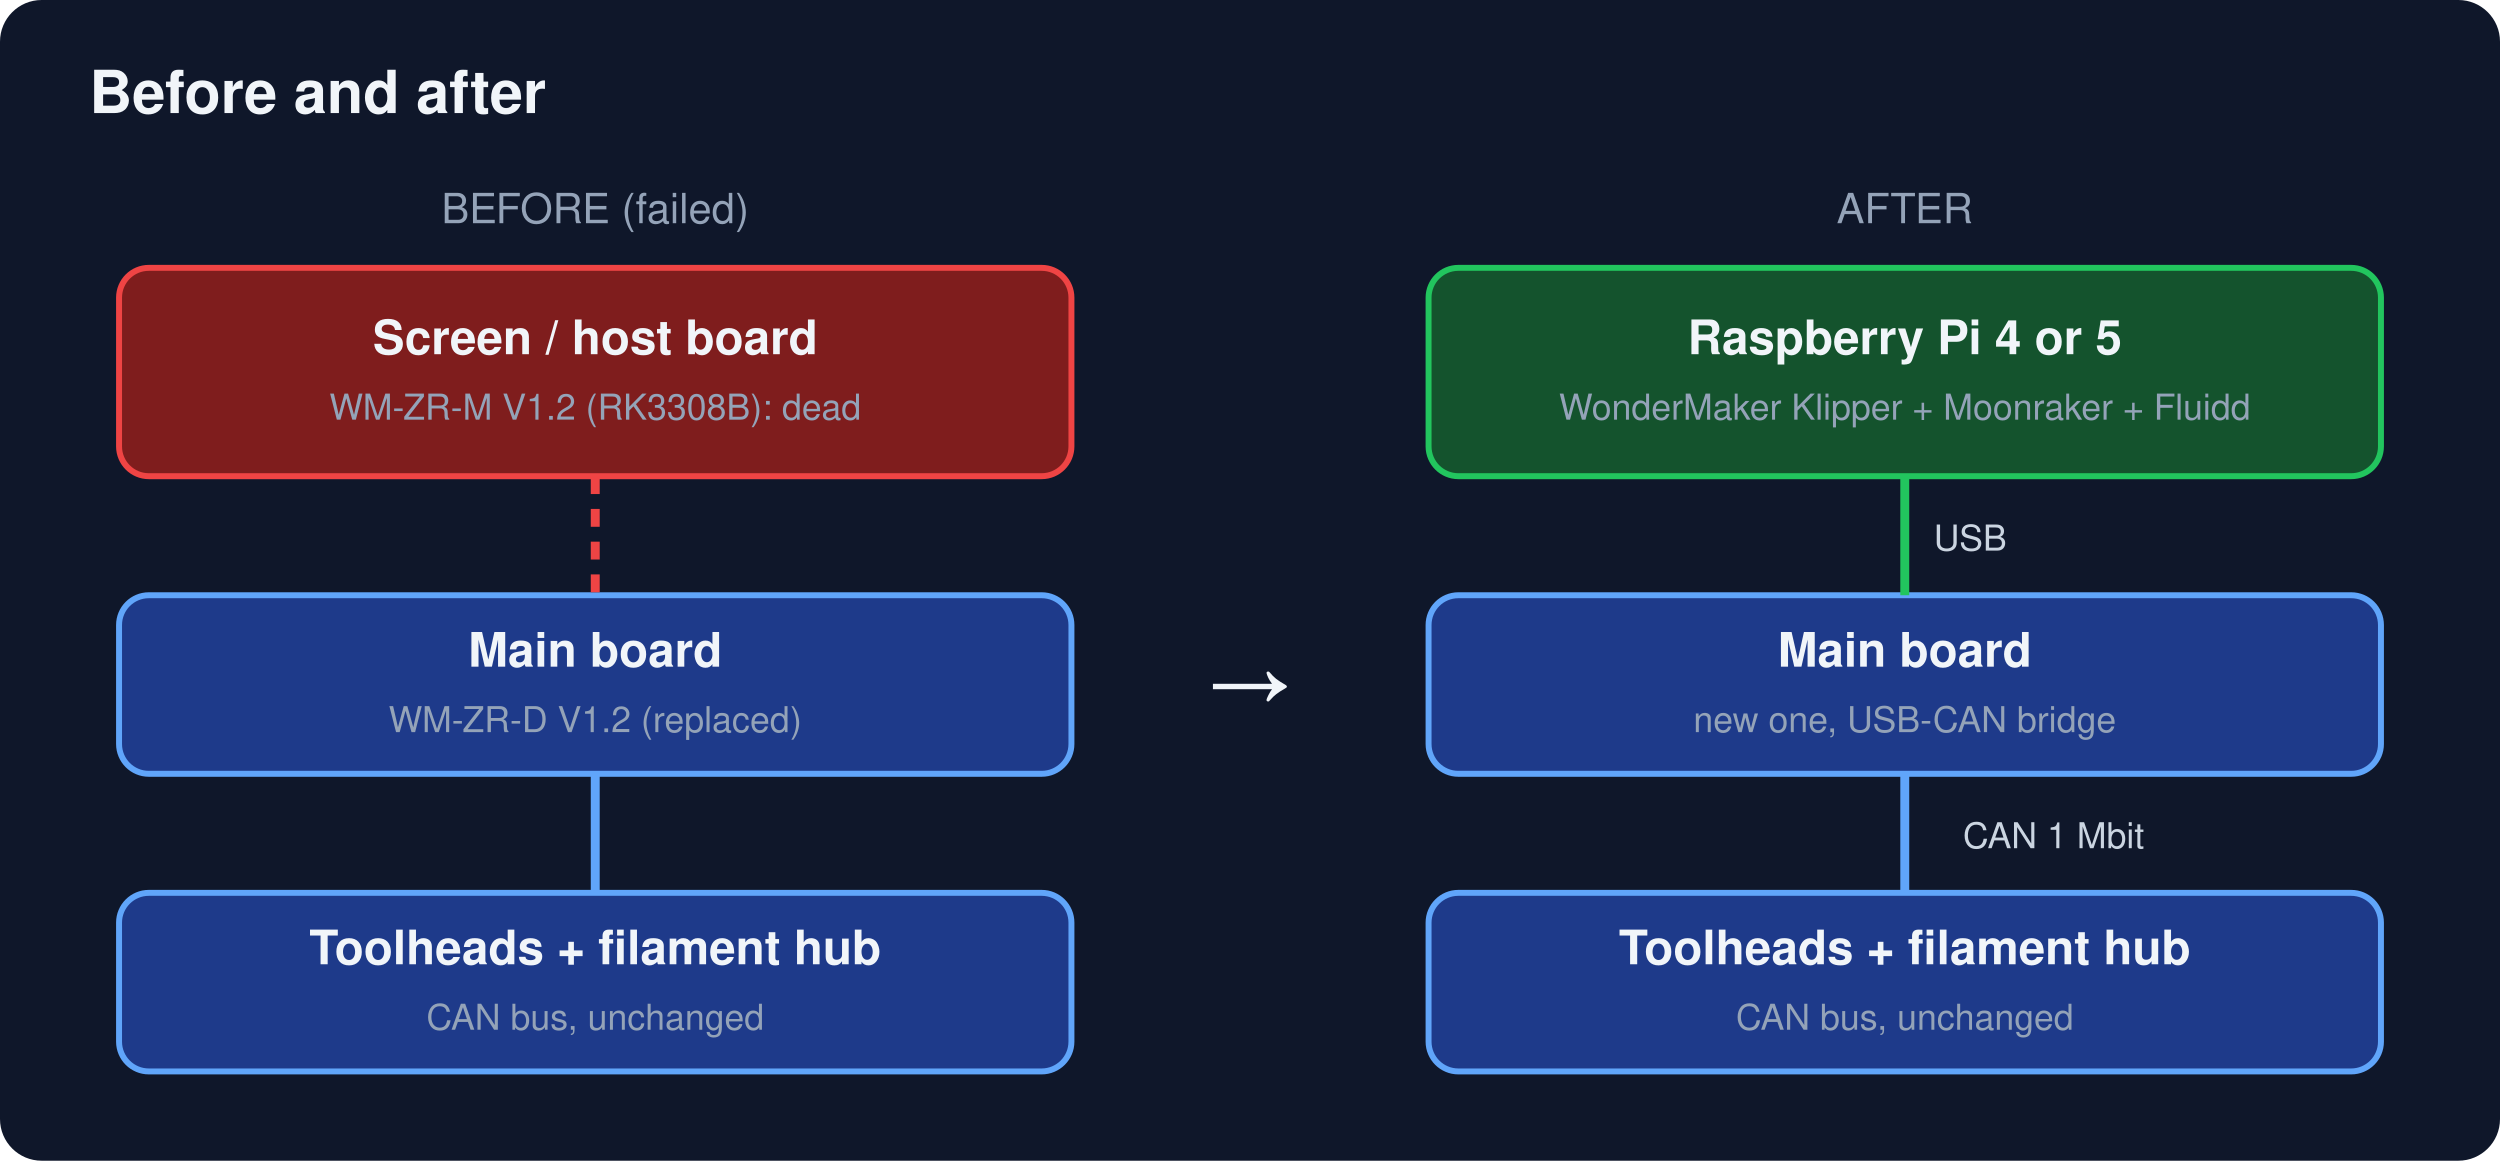
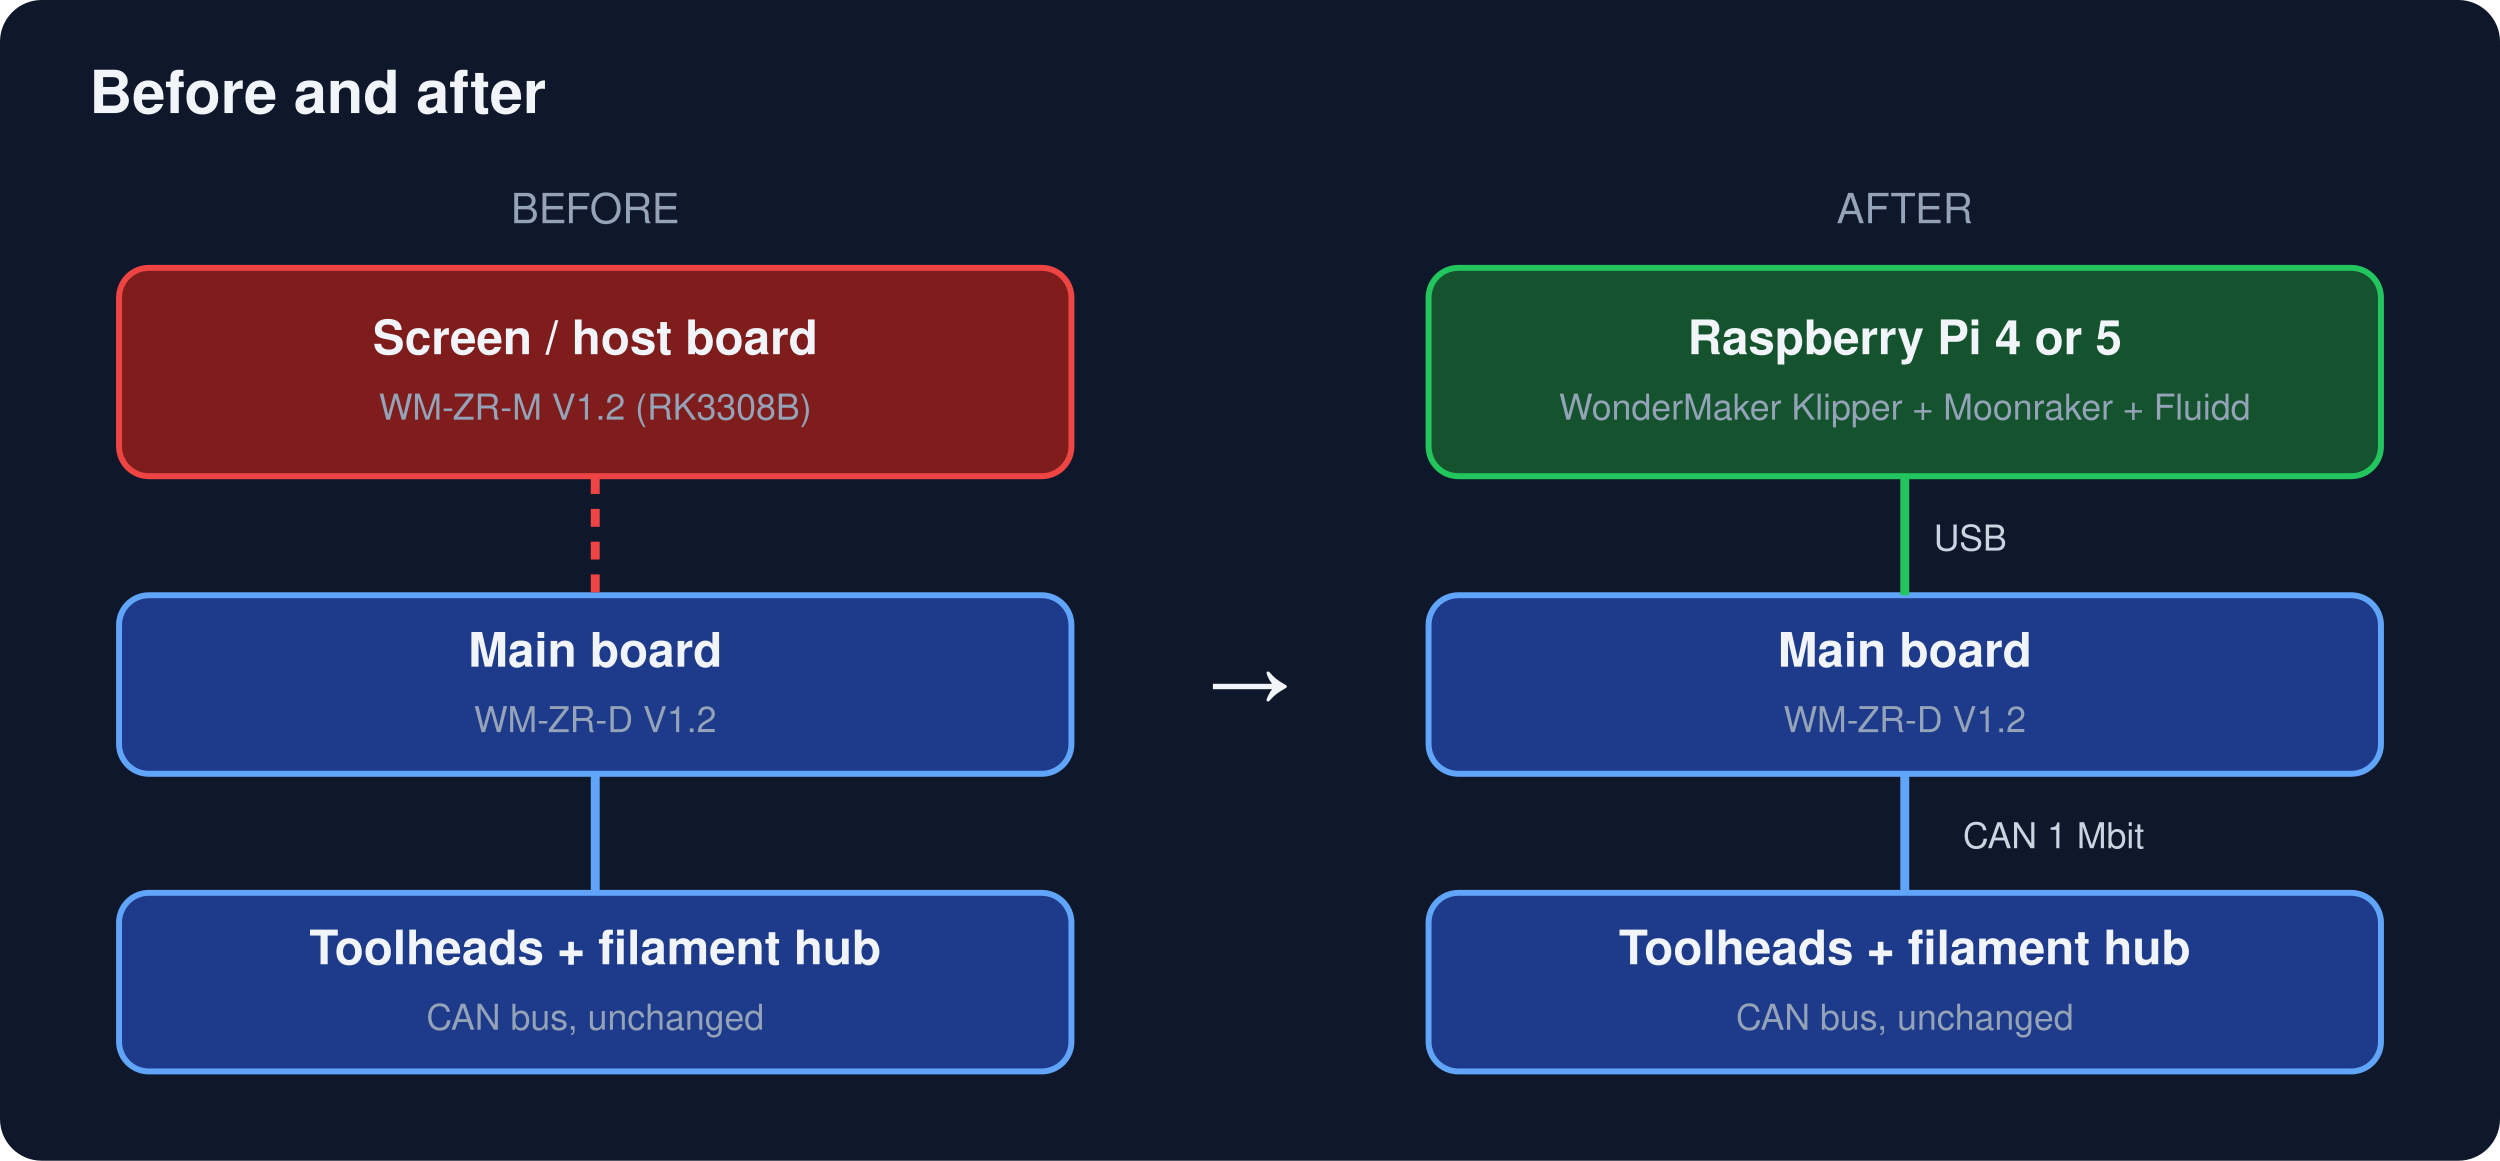
<svg xmlns="http://www.w3.org/2000/svg" viewBox="0 0 840 390" width="840" height="390" font-family="Helvetica,Arial,sans-serif">
  <rect width="840" height="390" rx="14" fill="#0f172a" />
  <text x="30" y="38" fill="#f1f5f9" font-size="20" font-weight="700">Before and after</text>
-   <text x="200" y="75" text-anchor="middle" fill="#94a3b8" font-size="14">BEFORE (failed)</text>
+   <text x="200" y="75" text-anchor="middle" fill="#94a3b8" font-size="14">BEFORE</text>
  <text x="640" y="75" text-anchor="middle" fill="#94a3b8" font-size="14">AFTER</text>
  <rect x="40" y="90" width="320" height="70" rx="10" fill="#7f1d1d" stroke="#ef4444" stroke-width="2" />
  <text x="200.0" y="119.0" text-anchor="middle" fill="#f1f5f9" font-size="16" font-weight="600">Screen / host board</text>
-   <text x="200.0" y="141.0" text-anchor="middle" fill="#94a3b8" font-size="12">WM-ZR-M V1.2 (RK3308B): dead</text>
+   <text x="200.0" y="141.0" text-anchor="middle" fill="#94a3b8" font-size="12">WM-ZR-M V1.2 (RK3308B)</text>
  <rect x="40" y="200" width="320" height="60" rx="10" fill="#1e3a8a" stroke="#60a5fa" stroke-width="2" />
  <text x="200.0" y="224.0" text-anchor="middle" fill="#f1f5f9" font-size="16" font-weight="600">Main board</text>
-   <text x="200.0" y="246.0" text-anchor="middle" fill="#94a3b8" font-size="12">WM-ZR-D V1.2 (replaced)</text>
+   <text x="200.0" y="246.0" text-anchor="middle" fill="#94a3b8" font-size="12">WM-ZR-D V1.2</text>
  <rect x="40" y="300" width="320" height="60" rx="10" fill="#1e3a8a" stroke="#60a5fa" stroke-width="2" />
  <text x="200.0" y="324.0" text-anchor="middle" fill="#f1f5f9" font-size="16" font-weight="600">Toolheads + filament hub</text>
  <text x="200.0" y="346.0" text-anchor="middle" fill="#94a3b8" font-size="12">CAN bus, unchanged</text>
  <line x1="200" y1="160" x2="200" y2="200" stroke="#ef4444" stroke-width="3" stroke-dasharray="6 5" />
  <line x1="200" y1="260" x2="200" y2="300" stroke="#60a5fa" stroke-width="3" />
  <rect x="480" y="90" width="320" height="70" rx="10" fill="#14532d" stroke="#22c55e" stroke-width="2" />
  <text x="640.0" y="119.0" text-anchor="middle" fill="#f1f5f9" font-size="16" font-weight="600">Raspberry Pi 4 or 5</text>
  <text x="640.0" y="141.0" text-anchor="middle" fill="#94a3b8" font-size="12">WonderMaker Klipper + Moonraker + Fluidd</text>
  <rect x="480" y="200" width="320" height="60" rx="10" fill="#1e3a8a" stroke="#60a5fa" stroke-width="2" />
  <text x="640.0" y="224.0" text-anchor="middle" fill="#f1f5f9" font-size="16" font-weight="600">Main board</text>
-   <text x="640.0" y="246.0" text-anchor="middle" fill="#94a3b8" font-size="12">new one, USB-CAN bridge</text>
+   <text x="640.0" y="246.0" text-anchor="middle" fill="#94a3b8" font-size="12">WM-ZR-D V1.2</text>
  <rect x="480" y="300" width="320" height="60" rx="10" fill="#1e3a8a" stroke="#60a5fa" stroke-width="2" />
  <text x="640.0" y="324.0" text-anchor="middle" fill="#f1f5f9" font-size="16" font-weight="600">Toolheads + filament hub</text>
  <text x="640.0" y="346.0" text-anchor="middle" fill="#94a3b8" font-size="12">CAN bus, unchanged</text>
  <line x1="640" y1="160" x2="640" y2="200" stroke="#22c55e" stroke-width="3" />
  <text x="662" y="185" text-anchor="middle" fill="#cbd5e1" font-size="12">USB</text>
  <line x1="640" y1="260" x2="640" y2="300" stroke="#60a5fa" stroke-width="3" />
  <text x="690" y="285" text-anchor="middle" fill="#cbd5e1" font-size="12">CAN 1 Mbit</text>
  <text x="420" y="240" text-anchor="middle" fill="#f1f5f9" font-size="30">→</text>
</svg>
